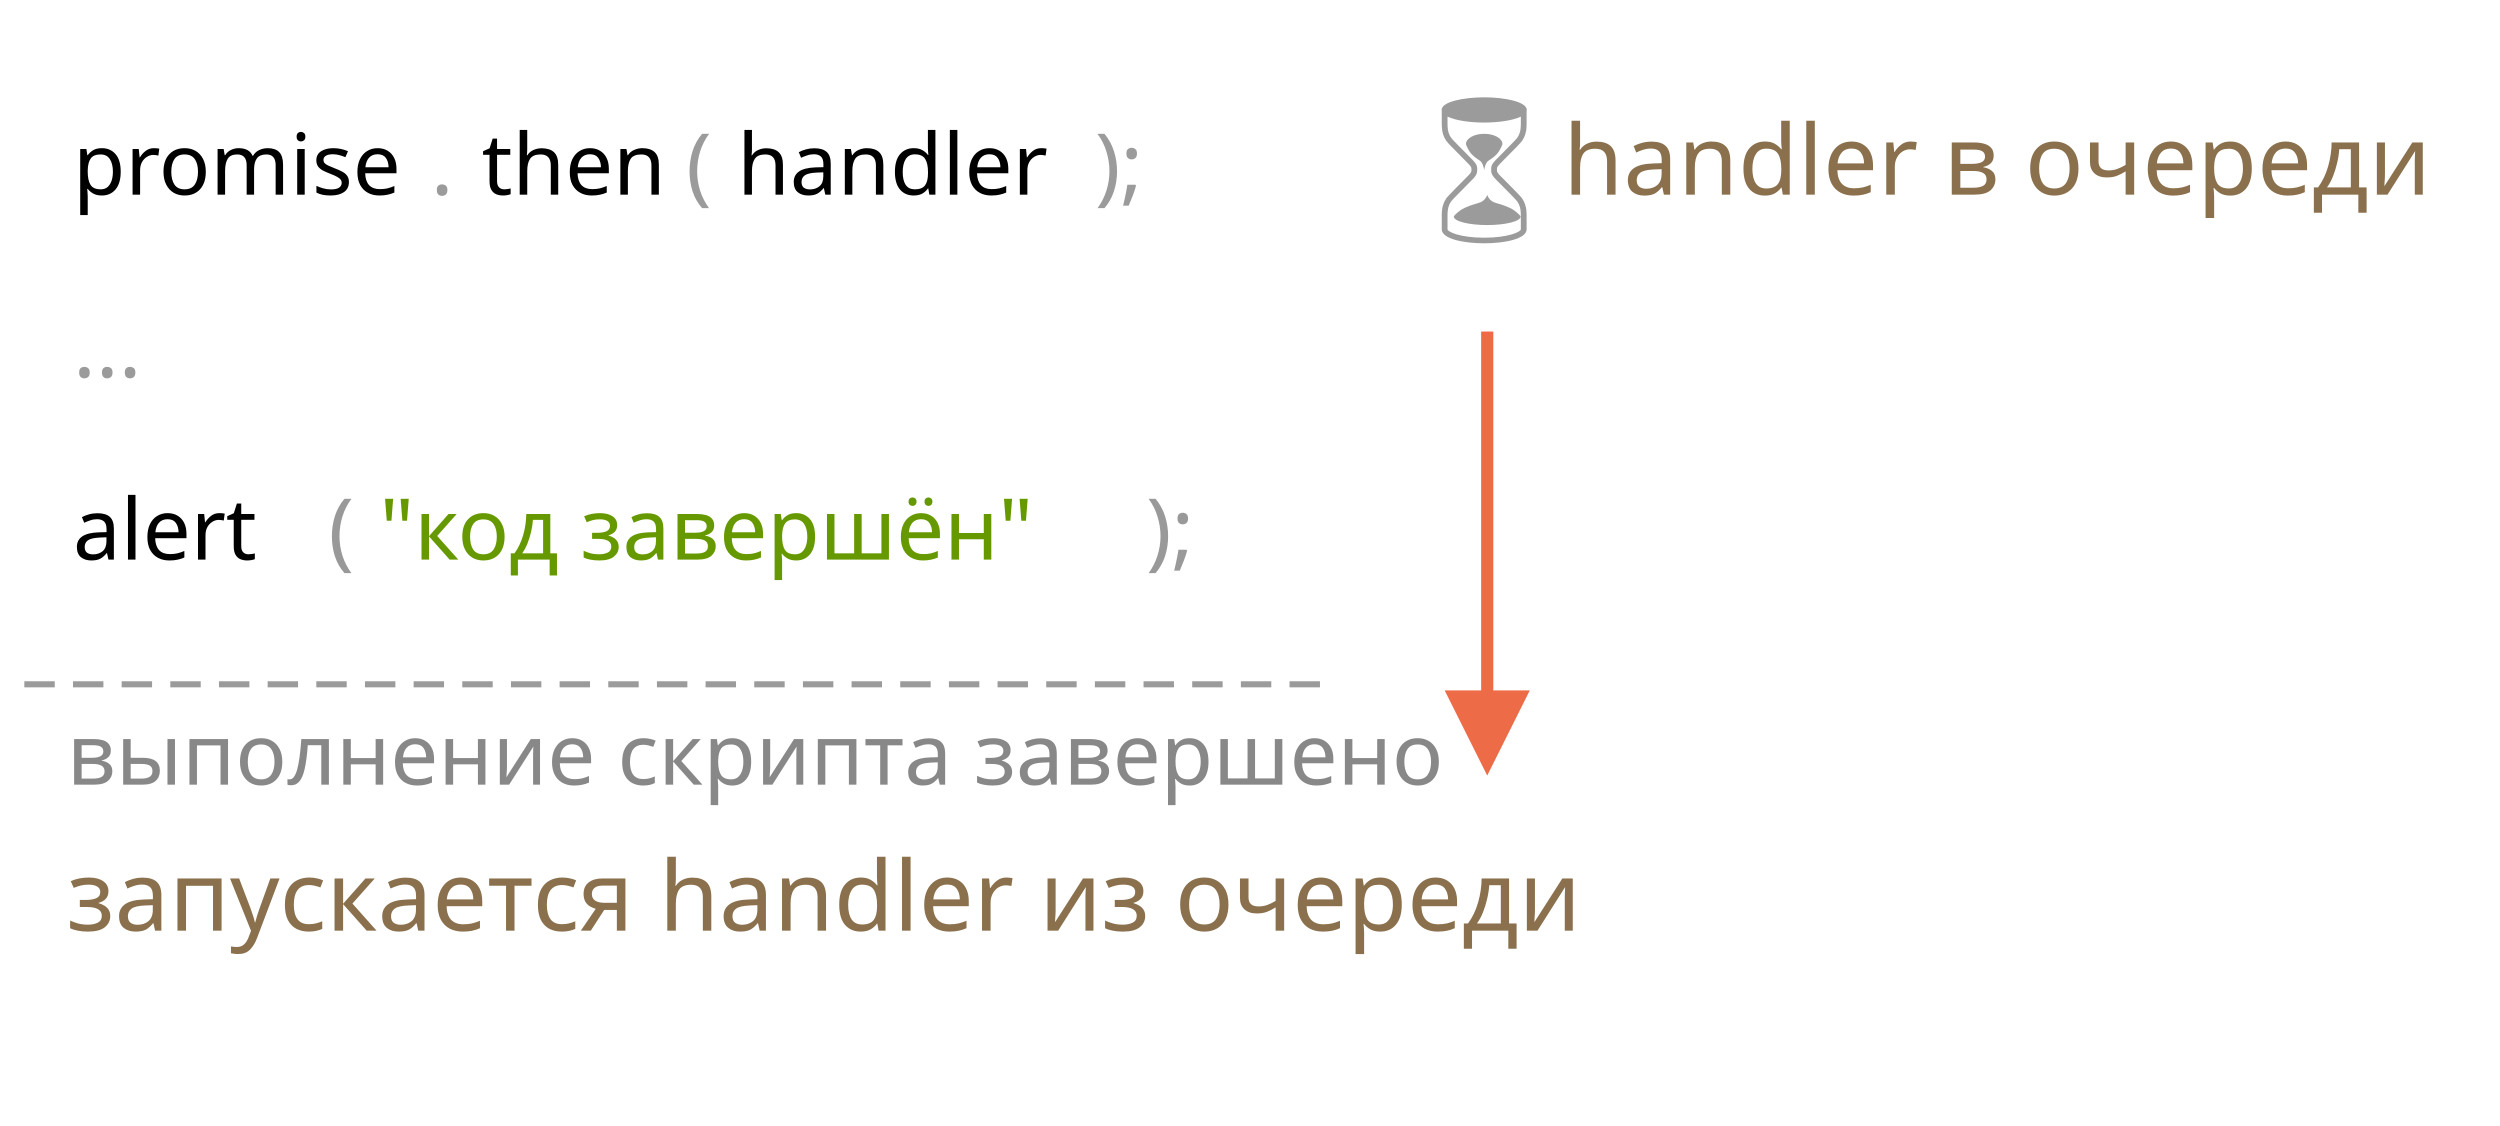
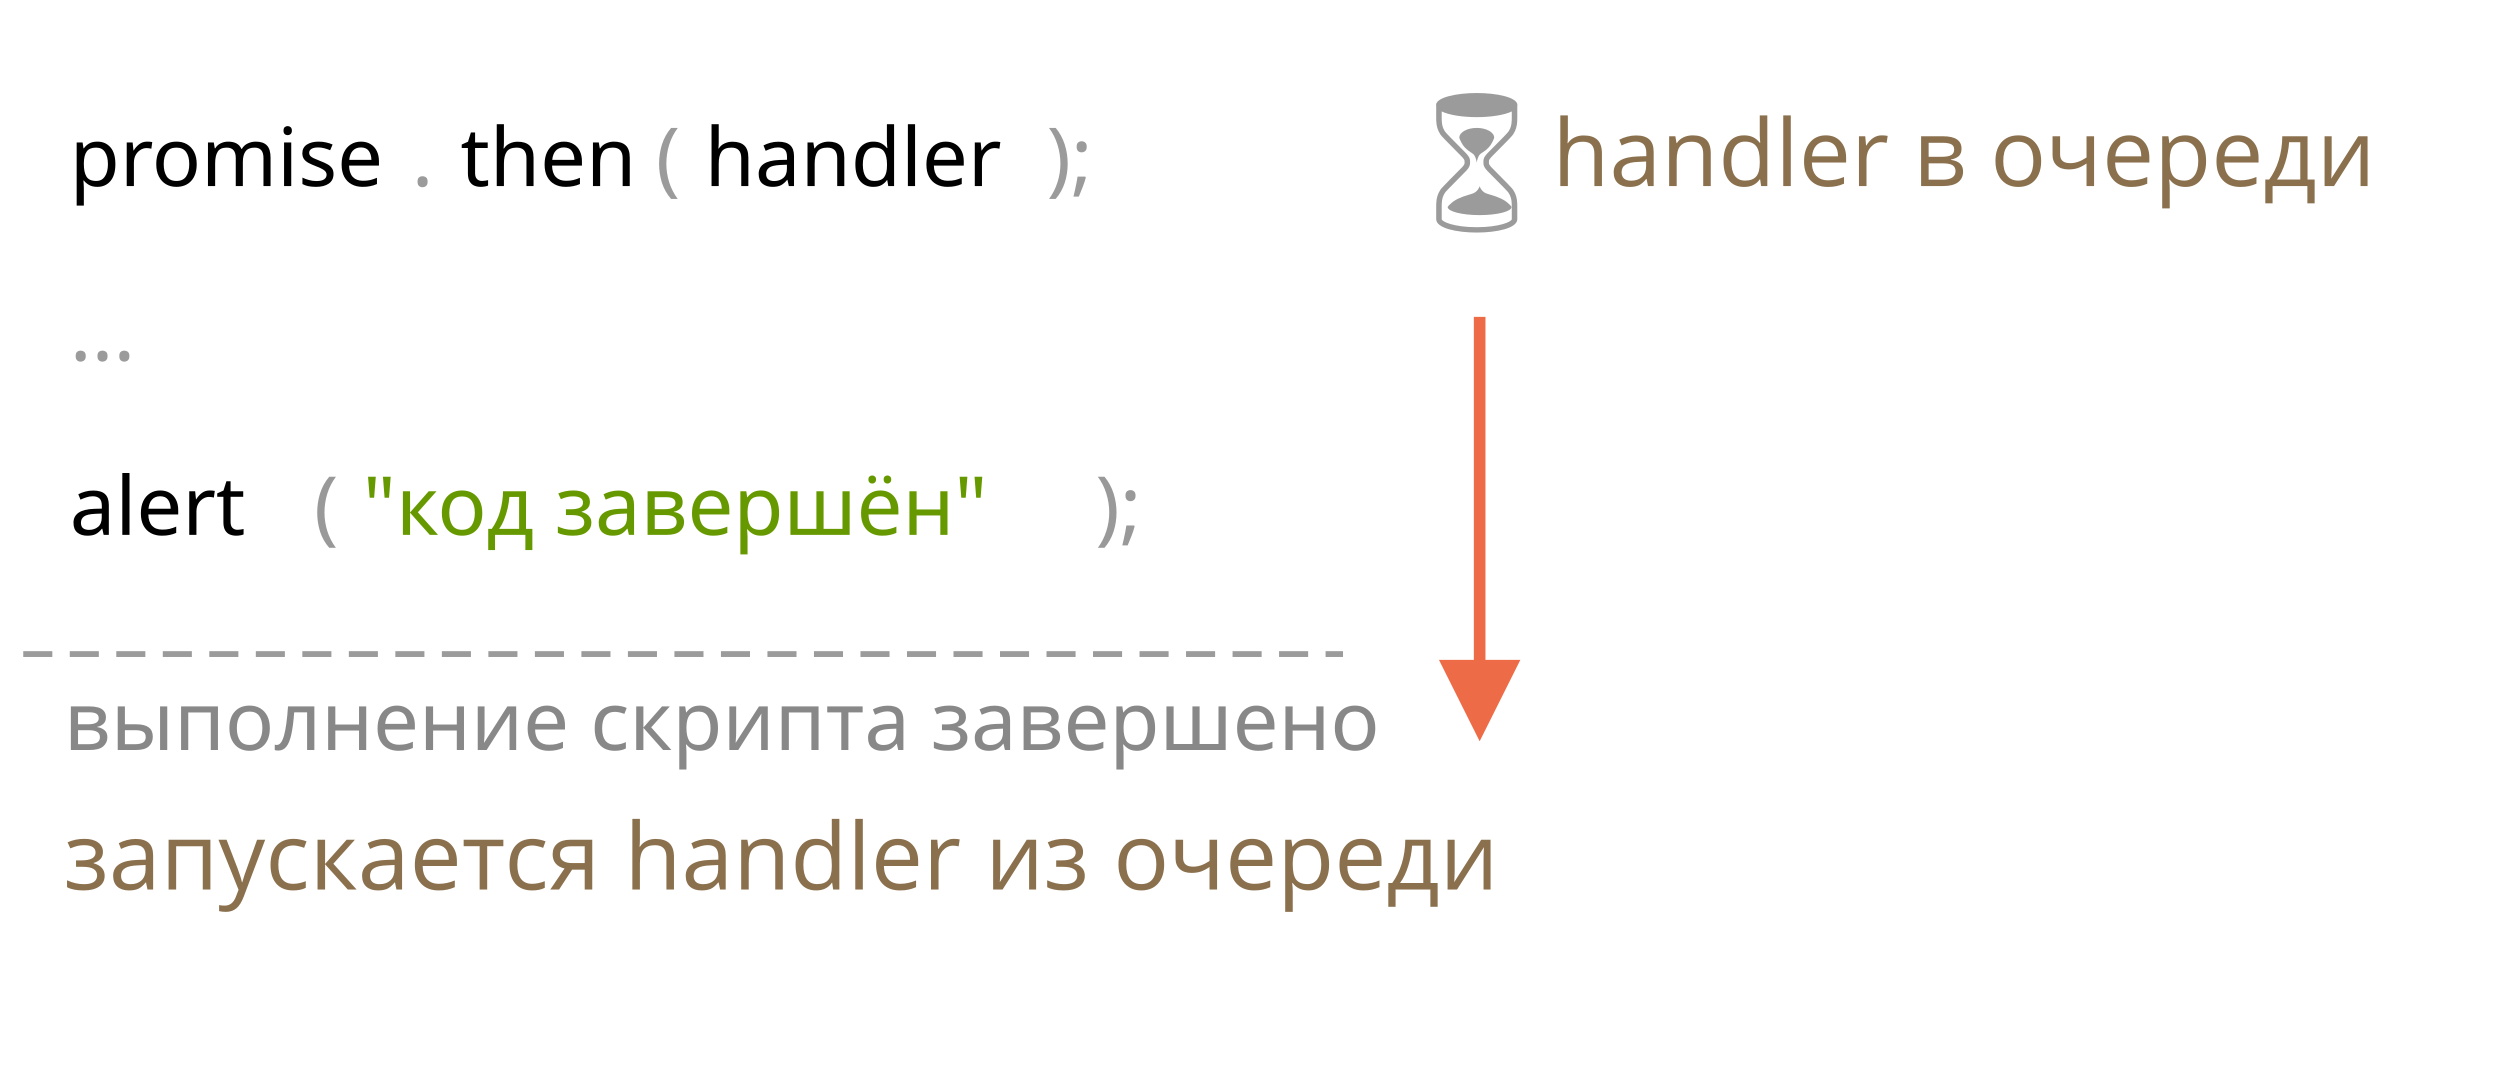
- <svg xmlns="http://www.w3.org/2000/svg" width="411px" height="185px" viewBox="0 0 411 185" version="1.1">
+ <svg xmlns="http://www.w3.org/2000/svg" width="430px" height="185px" viewBox="0 0 430 185" version="1.1">
  <g id="promise" stroke="none" stroke-width="1" fill="none" fill-rule="evenodd">
    <g id="promiseQueue.svg">
      <text id="promise.then(handler" font-family="PTMono-Regular, PT Mono" font-size="14" font-weight="normal">
        <tspan x="12" y="32" fill="#000000">promise</tspan>
        <tspan x="70.8" y="32" fill="#9B9B9B">.</tspan>
        <tspan x="79.2" y="32" fill="#000000">then</tspan>
        <tspan x="112.8" y="32" fill="#9B9B9B">(</tspan>
        <tspan x="121.2" y="32" fill="#000000">handler</tspan>
        <tspan x="180" y="32" fill="#9B9B9B">);</tspan>
        <tspan x="196.8" y="32" fill="#000000" />
        <tspan x="12" y="47" fill="#000000" />
        <tspan x="12" y="62" fill="#9B9B9B">...</tspan>
        <tspan x="37.2" y="62" fill="#000000" />
        <tspan x="12" y="77" fill="#000000" />
        <tspan x="12" y="92" fill="#000000">alert</tspan>
        <tspan x="54" y="92" fill="#999999">(</tspan>
        <tspan x="62.4" y="92" fill="#669900">"код завершён"</tspan>
        <tspan x="188.4" y="92" fill="#999999">);</tspan>
      </text>
-       <path d="M4.5,112.5 L217.5,112.5" id="Line-2" stroke="#9B9B9B" stroke-linecap="square" stroke-dasharray="4,4" />
-       <text id="handler-enqueued" font-family="PTSans-Regular, PT Sans" font-size="16" font-weight="normal" fill="#8A704D">
-         <tspan x="257" y="32">handler в очереди</tspan>
+       <path d="M4.5,112.5 L230.5,112.5" id="Line-2" stroke="#9B9B9B" stroke-linecap="square" stroke-dasharray="4,4" />
+       <text id="handler-enqueued" font-family="OpenSans-Regular, Open Sans" font-size="16" font-weight="normal" fill="#8A704D">
+         <tspan x="267" y="32">handler в очереди</tspan>
      </text>
-       <text id="queued-handler-runs" font-family="PTSans-Regular, PT Sans" font-size="16" font-weight="normal" fill="#8A704D">
+       <text id="queued-handler-runs" font-family="OpenSans-Regular, Open Sans" font-size="16" font-weight="normal" fill="#8A704D">
        <tspan x="11" y="153">запускается handler из очереди</tspan>
      </text>
-       <g id="noun_88566_cc-copy" transform="translate(237, 16)" fill="#9B9B9B">
+       <g id="noun_88566_cc-copy" transform="translate(247, 16)" fill="#9B9B9B">
        <path d="M13.974,19.455 C13.973,19.113 13.963,18.707 13.897,18.286 C13.837,17.908 13.725,17.54 13.564,17.193 C13.479,17.009 13.373,16.821 13.248,16.633 C13.074,16.37 12.197,15.457 10.121,13.375 C9.933,13.187 9.799,13.052 9.749,13.001 L9.593,12.842 C9.559,12.806 9.524,12.77 9.49,12.733 C9.457,12.698 9.425,12.662 9.394,12.625 C9.374,12.602 9.355,12.579 9.337,12.556 C9.263,12.464 9.215,12.394 9.18,12.329 C9.134,12.242 9.11,12.18 9.102,12.128 C9.091,12.054 9.093,11.962 9.094,11.866 L9.095,11.835 C9.096,11.729 9.099,11.636 9.117,11.565 C9.131,11.512 9.163,11.453 9.215,11.379 C9.285,11.282 9.36,11.18 9.44,11.091 C9.516,11.006 9.598,10.923 9.684,10.835 L9.749,10.768 C9.799,10.717 9.932,10.584 10.119,10.396 C12.197,8.313 13.074,7.399 13.248,7.136 C13.372,6.948 13.479,6.76 13.564,6.577 C13.725,6.23 13.837,5.862 13.897,5.483 C13.963,5.063 13.973,4.656 13.974,4.314 C13.975,3.756 13.974,2.879 13.974,2.261 C13.989,2.2 14,2.138 14,2.075 C14,0.727 10.393,0 7,0 C3.607,0 8.8817842e-16,0.727 8.8817842e-16,2.075 C8.8817842e-16,2.137 0.01,2.197 0.025,2.257 C0.025,2.876 0.024,3.755 0.025,4.314 C0.026,4.636 0.035,5.059 0.102,5.483 C0.162,5.862 0.274,6.23 0.435,6.577 C0.521,6.761 0.627,6.949 0.751,7.136 C0.925,7.399 1.802,8.313 3.88,10.396 C4.067,10.584 4.201,10.717 4.25,10.769 L4.312,10.832 C4.4,10.921 4.482,11.005 4.559,11.091 C4.639,11.18 4.714,11.282 4.784,11.379 C4.837,11.453 4.868,11.512 4.882,11.565 C4.9,11.636 4.903,11.725 4.905,11.835 L4.905,11.864 C4.907,11.961 4.908,12.053 4.897,12.128 C4.889,12.18 4.865,12.242 4.819,12.328 C4.784,12.394 4.736,12.464 4.662,12.556 C4.644,12.579 4.625,12.603 4.605,12.625 C4.574,12.662 4.542,12.698 4.509,12.733 C4.475,12.77 4.44,12.806 4.406,12.841 C4.398,12.849 4.362,12.886 4.302,12.945 C1.014,16.236 0.816,16.535 0.751,16.633 C0.627,16.821 0.521,17.009 0.435,17.193 C0.274,17.539 0.162,17.907 0.102,18.286 C0.035,18.71 0.026,19.134 0.025,19.455 C0.024,20.072 0.025,21.079 0.025,21.695 C0.025,23.279 3.641,24 7,24 C10.359,24 13.975,23.279 13.975,21.695 L13.974,21.389 C13.974,20.781 13.975,19.978 13.974,19.455 L13.974,19.455 Z M13.025,21.694 L13.025,21.711 C12.974,22.133 10.925,23.078 7,23.078 C3.024,23.078 0.974,22.108 0.974,21.694 C0.973,21.079 0.972,20.073 0.973,19.457 C0.974,19.15 0.982,18.787 1.039,18.426 C1.086,18.13 1.173,17.843 1.299,17.573 C1.365,17.43 1.449,17.282 1.548,17.133 C1.603,17.052 2.014,16.557 4.982,13.588 C5.05,13.52 5.09,13.48 5.095,13.475 C5.135,13.434 5.175,13.392 5.213,13.35 C5.255,13.305 5.296,13.26 5.336,13.213 C5.362,13.183 5.387,13.152 5.411,13.121 C5.48,13.036 5.58,12.905 5.661,12.753 C5.726,12.63 5.805,12.462 5.835,12.259 C5.857,12.113 5.855,11.974 5.853,11.851 L5.852,11.822 C5.85,11.662 5.844,11.505 5.8,11.337 C5.758,11.175 5.679,11.017 5.561,10.852 C5.477,10.734 5.383,10.607 5.274,10.485 C5.183,10.383 5.089,10.288 4.998,10.195 L4.938,10.134 C4.887,10.082 4.751,9.945 4.56,9.754 C2.695,7.884 1.682,6.836 1.548,6.637 C1.449,6.488 1.365,6.339 1.299,6.197 C1.173,5.926 1.086,5.639 1.039,5.343 C0.982,4.982 0.974,4.619 0.973,4.312 C0.973,3.998 0.972,3.582 0.973,3.168 C2.274,3.811 4.686,4.149 7,4.149 C9.313,4.149 11.725,3.811 13.026,3.169 C13.026,3.582 13.026,3.998 13.026,4.312 C13.025,4.62 13.017,4.983 12.96,5.343 C12.913,5.639 12.826,5.926 12.7,6.197 C12.634,6.339 12.55,6.487 12.451,6.637 C12.317,6.836 11.304,7.884 9.439,9.754 C9.248,9.945 9.111,10.082 9.061,10.134 L8.997,10.198 C8.908,10.29 8.815,10.384 8.724,10.485 C8.615,10.608 8.522,10.734 8.437,10.852 C8.319,11.017 8.241,11.175 8.198,11.337 C8.154,11.506 8.148,11.663 8.146,11.823 L8.146,11.852 C8.144,11.974 8.142,12.113 8.163,12.259 C8.193,12.462 8.272,12.63 8.338,12.753 C8.419,12.905 8.519,13.036 8.587,13.122 C8.612,13.153 8.637,13.183 8.663,13.213 C8.702,13.26 8.743,13.305 8.785,13.35 C8.824,13.392 8.864,13.434 8.903,13.474 L9.06,13.635 C9.111,13.687 9.248,13.825 9.44,14.017 C11.304,15.886 12.317,16.934 12.451,17.132 C12.55,17.282 12.634,17.43 12.7,17.572 C12.826,17.843 12.913,18.13 12.96,18.426 C13.017,18.786 13.025,19.149 13.025,19.457 C13.027,20.073 13.026,21.079 13.025,21.694 L13.025,21.694 Z" id="Shape" />
        <path d="M12.715,19.253 C12.671,19.21 12.627,19.168 12.582,19.126 C12.376,18.934 12.163,18.747 11.926,18.584 C11.692,18.422 11.439,18.283 11.177,18.159 C10.904,18.03 10.622,17.916 10.338,17.809 C10.051,17.702 9.758,17.609 9.461,17.523 C9.316,17.481 9.171,17.439 9.026,17.395 C8.872,17.347 8.716,17.304 8.569,17.24 C8.453,17.19 8.343,17.128 8.244,17.055 C8.067,16.928 7.919,16.775 7.797,16.605 C7.666,16.423 7.541,16.214 7.5,16 C7.459,16.214 7.334,16.423 7.203,16.605 C7.081,16.775 6.932,16.928 6.756,17.055 C6.656,17.128 6.546,17.19 6.43,17.24 C6.284,17.304 6.127,17.347 5.974,17.395 C5.829,17.439 5.684,17.481 5.538,17.523 C5.242,17.609 4.949,17.702 4.662,17.809 C4.377,17.916 4.096,18.03 3.823,18.159 C3.561,18.283 3.308,18.422 3.073,18.584 C2.837,18.747 2.624,18.934 2.418,19.126 C2.373,19.168 2.329,19.21 2.285,19.253 C2.235,19.303 2.187,19.354 2.14,19.405 C2.085,19.465 2.035,19.529 2,19.599 C2,20.373 4.461,21 7.497,21 C10.532,21 12.993,20.373 12.993,19.599 L13,19.599 C12.965,19.529 12.915,19.465 12.86,19.405 C12.813,19.354 12.764,19.303 12.715,19.253 L12.715,19.253 Z" id="Shape" />
        <path d="M6.417,10.512 C6.48,10.572 6.54,10.647 6.594,10.733 C6.69,10.886 6.772,11.07 6.838,11.273 C6.91,11.492 6.978,11.743 7,12 C7.022,11.743 7.091,11.492 7.162,11.273 C7.228,11.07 7.31,10.886 7.406,10.733 C7.46,10.647 7.52,10.572 7.583,10.512 C7.663,10.435 7.749,10.383 7.833,10.326 C7.911,10.273 7.991,10.223 8.07,10.172 C8.232,10.069 8.391,9.958 8.548,9.829 C8.703,9.7 8.857,9.563 9.006,9.409 C9.149,9.26 9.287,9.093 9.414,8.899 C9.544,8.703 9.659,8.479 9.772,8.248 C9.796,8.198 9.821,8.148 9.844,8.096 C9.872,8.036 9.898,7.975 9.924,7.913 C9.954,7.842 9.981,7.765 10,7.681 C10,6.753 8.658,6 7.002,6 C5.346,6 4.004,6.753 4.004,7.681 L4,7.681 C4.019,7.766 4.046,7.842 4.076,7.913 C4.102,7.975 4.128,8.036 4.155,8.096 C4.179,8.148 4.203,8.198 4.228,8.248 C4.34,8.479 4.456,8.703 4.585,8.899 C4.713,9.093 4.851,9.26 4.994,9.409 C5.143,9.563 5.297,9.701 5.452,9.829 C5.608,9.958 5.768,10.069 5.93,10.172 C6.009,10.223 6.088,10.273 6.167,10.326 C6.251,10.383 6.337,10.435 6.417,10.512 L6.417,10.512 Z" id="Shape" />
      </g>
      <text id="script-execution-fin" font-family="PTMono-Regular, PT Mono" font-size="14" font-weight="normal" fill="#888888">
        <tspan x="11" y="129">выполнение скрипта завершено</tspan>
      </text>
-       <path id="Line-Copy" d="M243.5,113.5 L243.5,54.5 L245.5,54.5 L245.5,113.5 L251.5,113.5 L244.5,127.5 L237.5,113.5 L243.5,113.5 Z" fill="#EE6B47" fill-rule="nonzero" />
+       <path id="Line-Copy" d="M253.5,113.5 L253.5,54.5 L255.5,54.5 L255.5,113.5 L261.5,113.5 L254.5,127.5 L247.5,113.5 L253.5,113.5 Z" fill="#EE6B47" fill-rule="nonzero" />
    </g>
  </g>
</svg>
